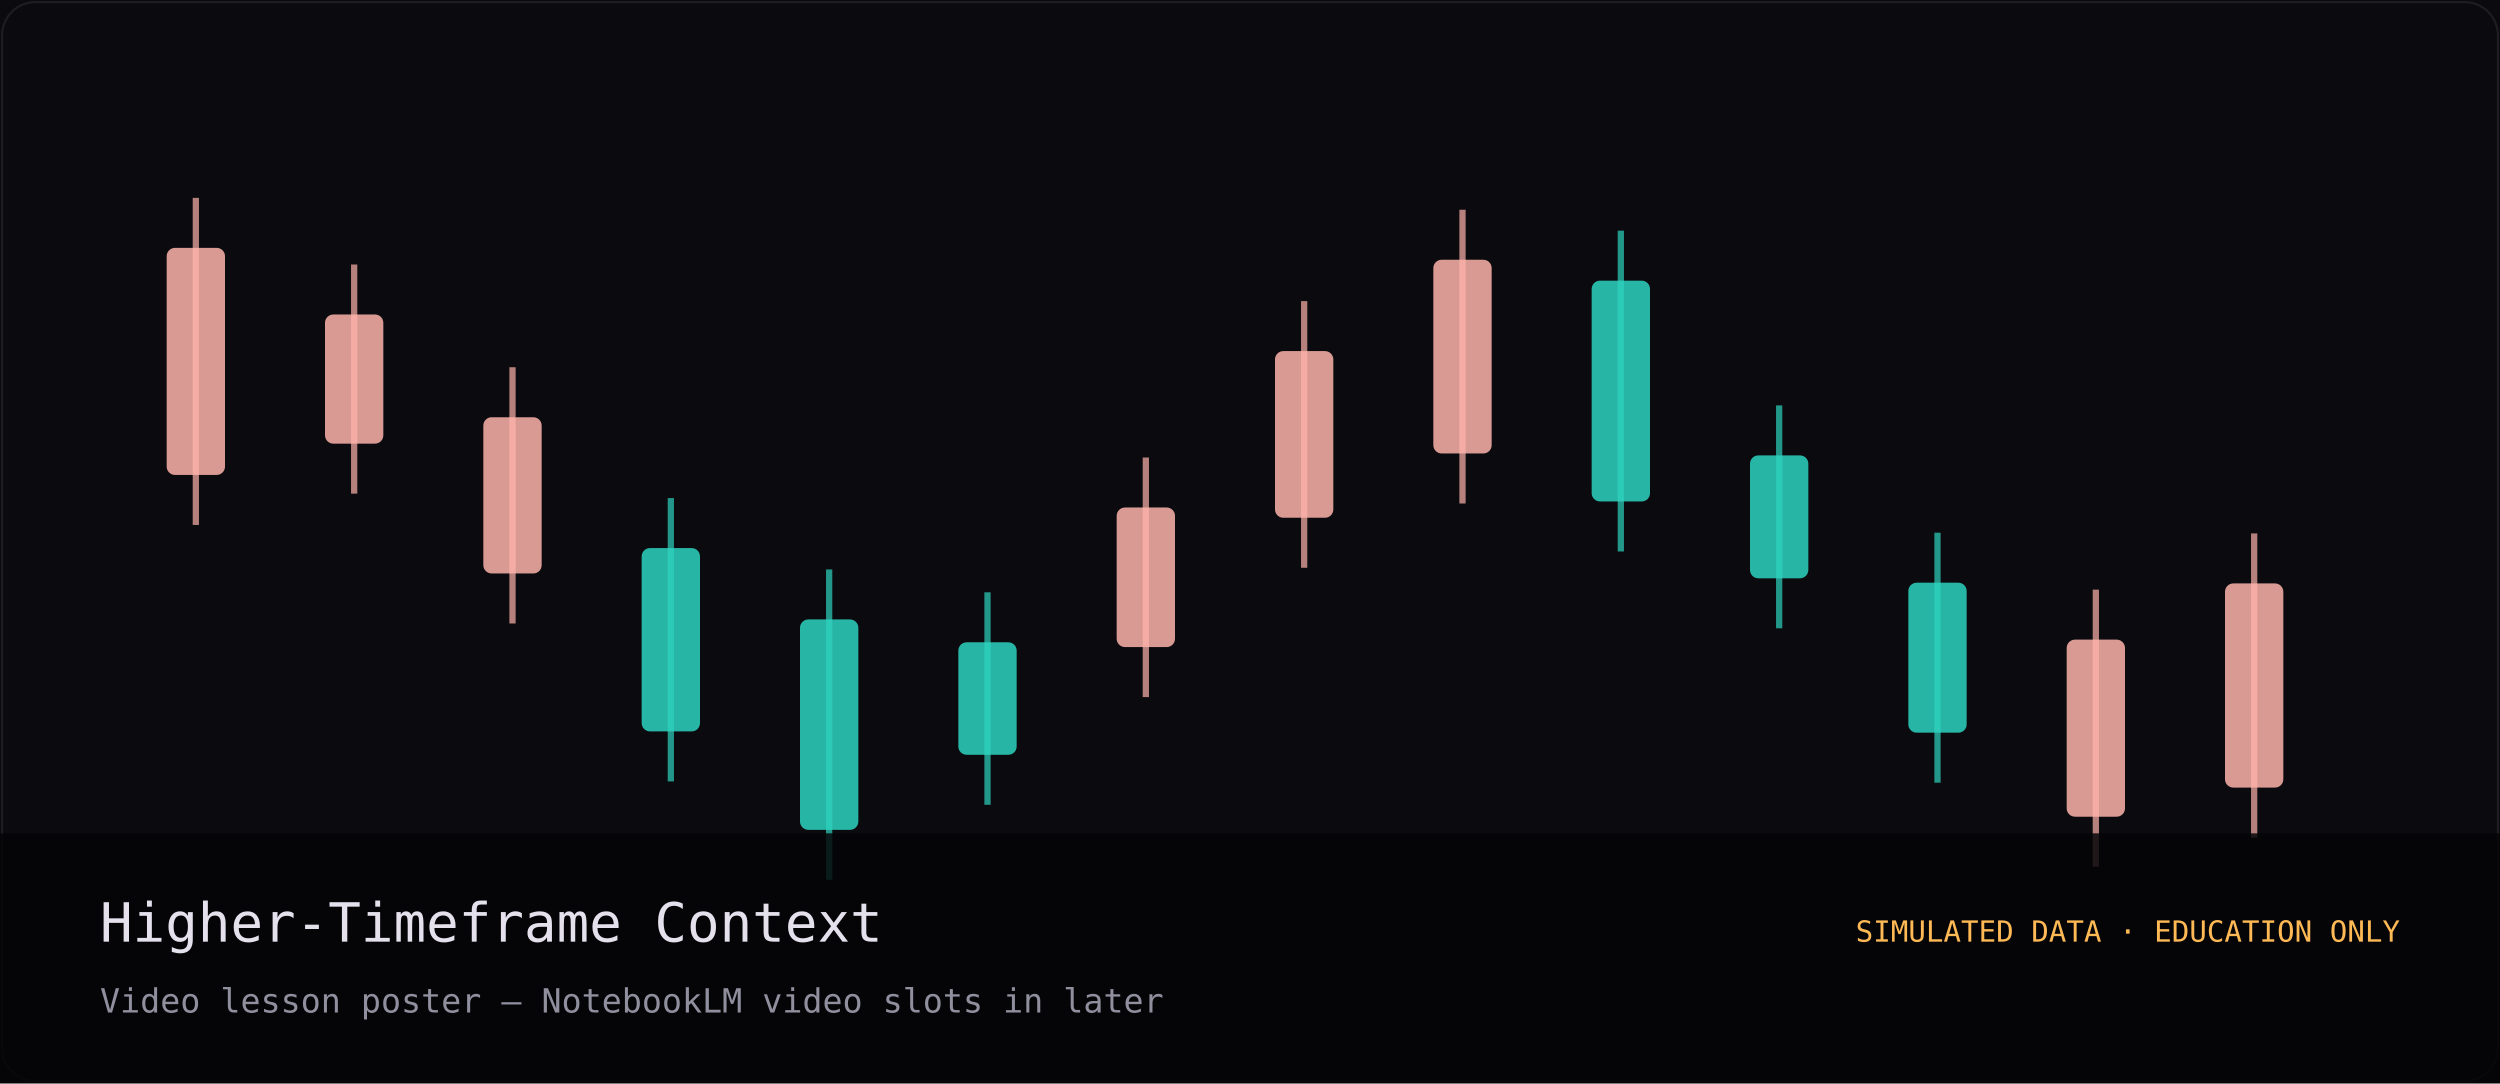
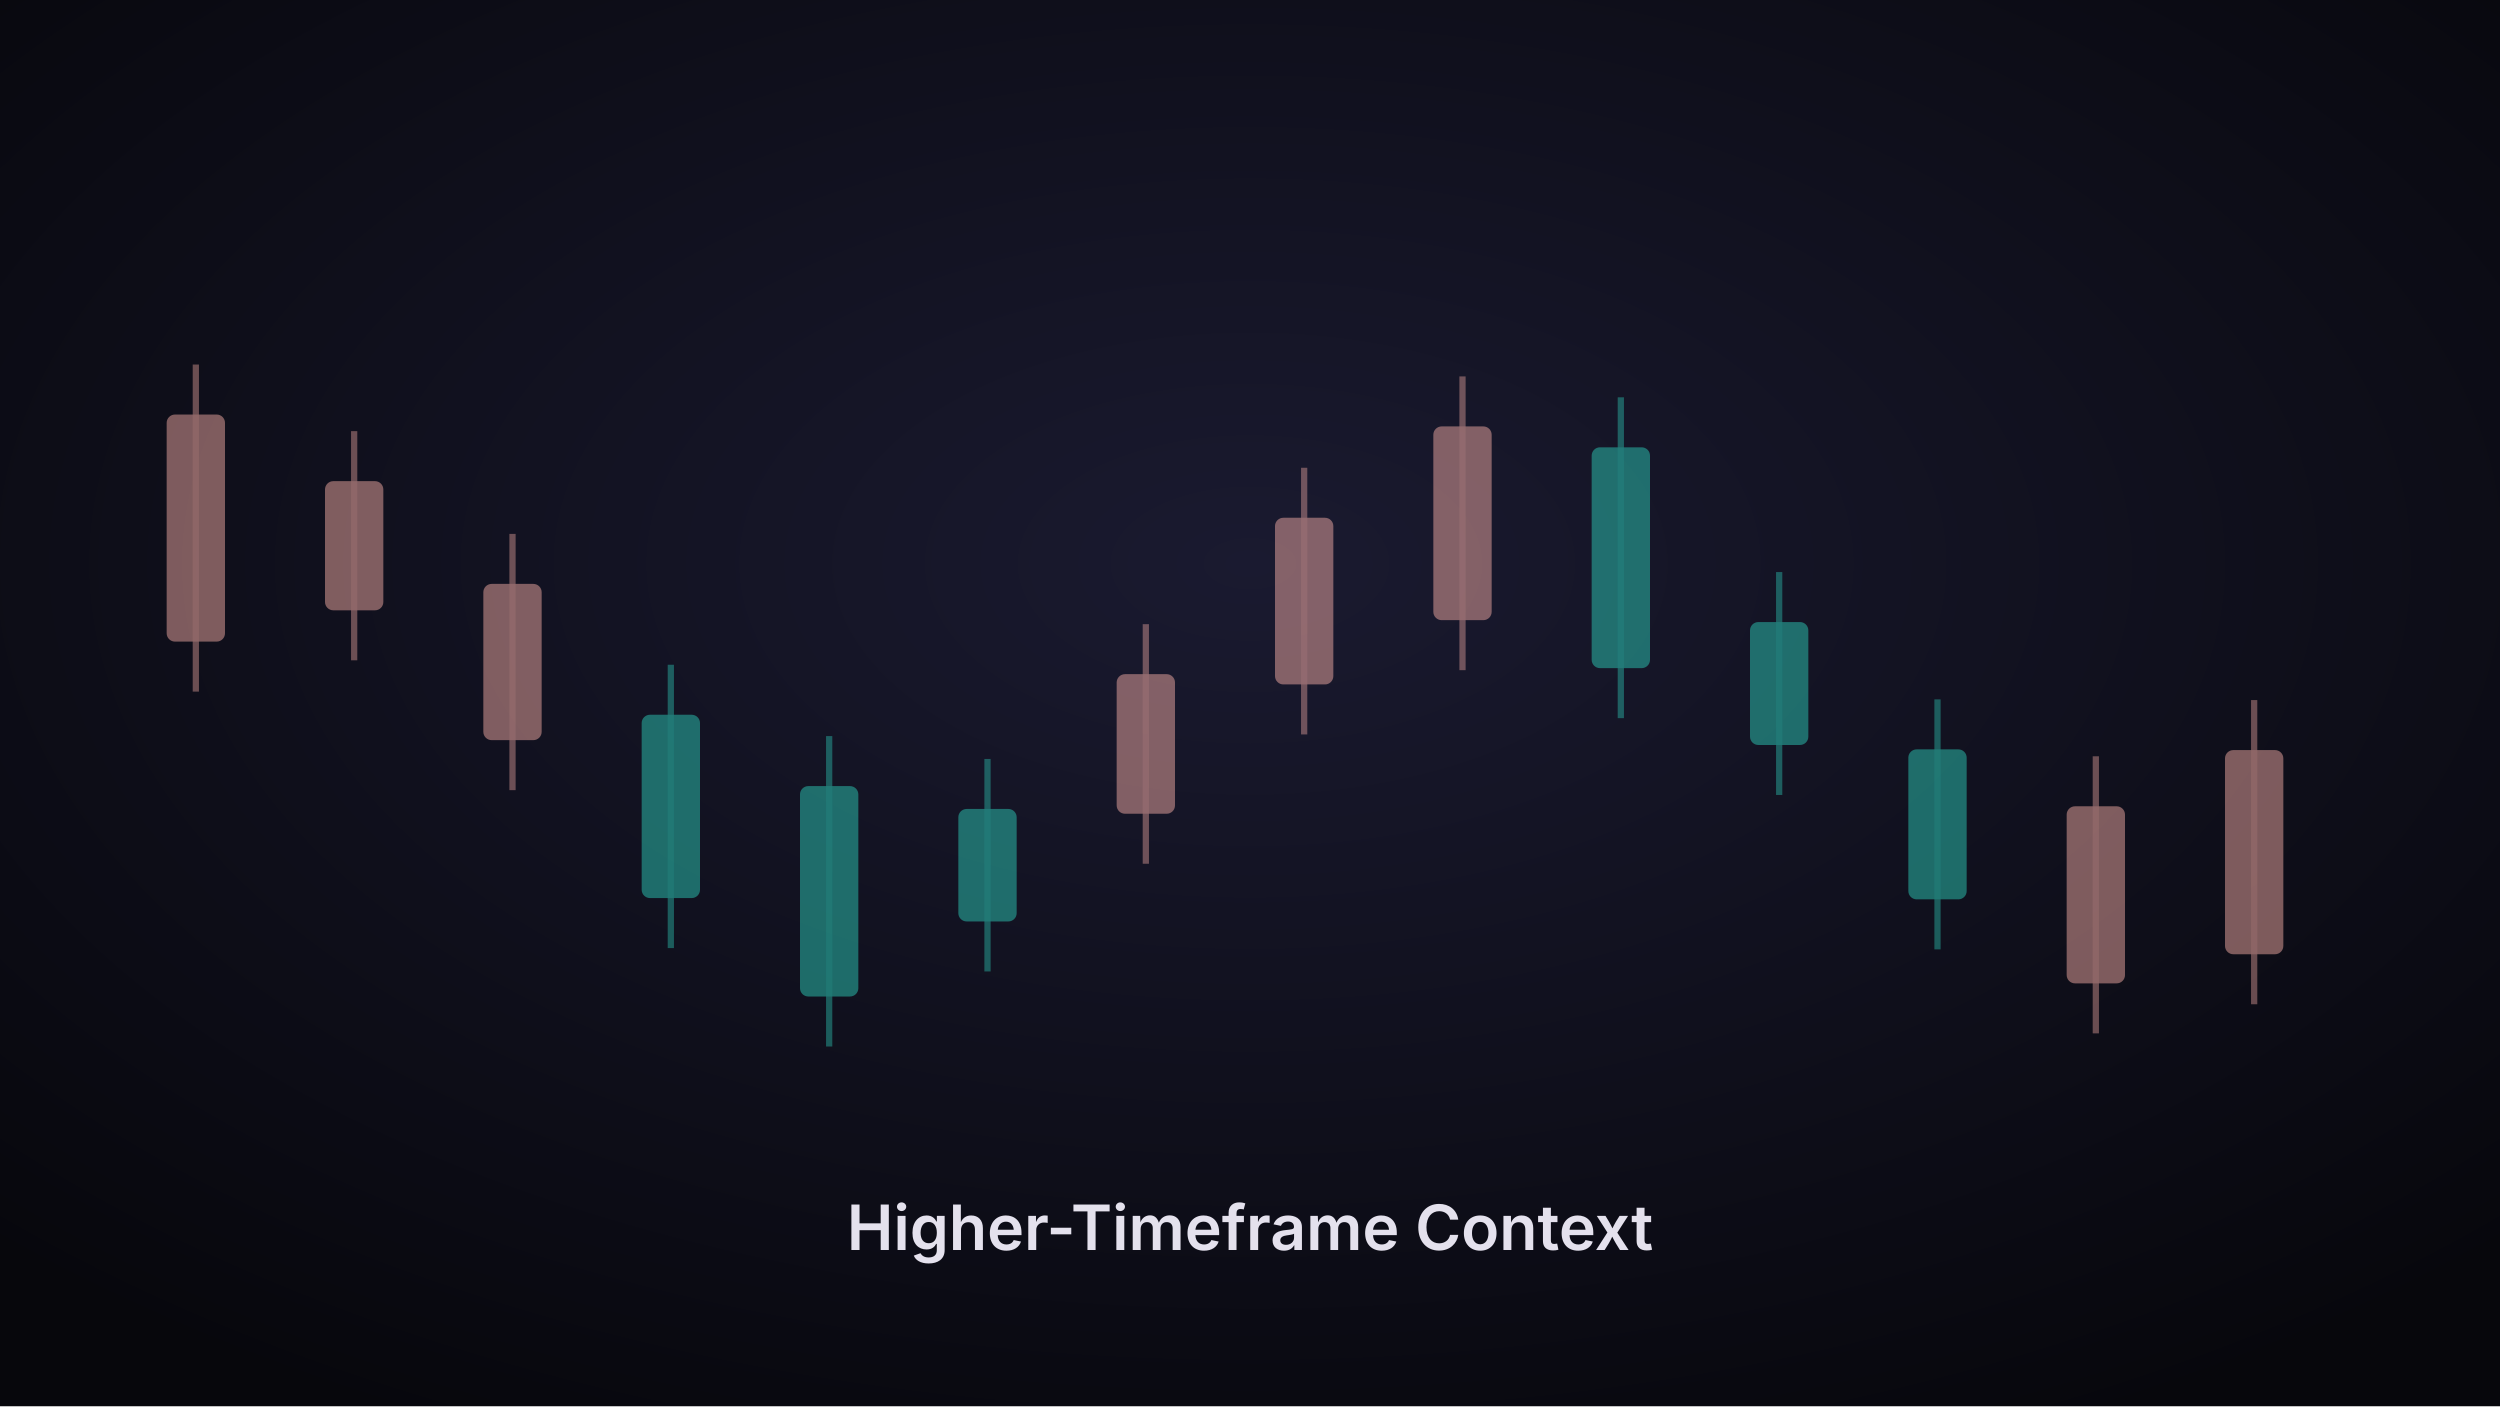
- <svg xmlns="http://www.w3.org/2000/svg" width="1200" height="520" viewBox="0 0 1200 520">
-   <rect width="1200" height="520" fill="#0A0A0F" />
-   <rect x="1" y="1" width="1198" height="518" rx="16" fill="none" stroke="rgba(255,255,255,0.08)" />
-   <line x1="94" y1="94.974" x2="94" y2="251.974" stroke="#FFB4AB" stroke-width="3" opacity="0.7" />
-   <rect x="80" y="118.974" width="28" height="109" rx="4" fill="#FFB4AB" opacity="0.85" />
-   <line x1="170" y1="126.952" x2="170" y2="236.952" stroke="#FFB4AB" stroke-width="3" opacity="0.7" />
-   <rect x="156" y="150.952" width="28" height="62" rx="4" fill="#FFB4AB" opacity="0.85" />
-   <line x1="246" y1="176.272" x2="246" y2="299.272" stroke="#FFB4AB" stroke-width="3" opacity="0.7" />
-   <rect x="232" y="200.272" width="28" height="75" rx="4" fill="#FFB4AB" opacity="0.85" />
-   <line x1="322" y1="239.076" x2="322" y2="375.076" stroke="#2DD4BF" stroke-width="3" opacity="0.7" />
-   <rect x="308" y="263.076" width="28" height="88" rx="4" fill="#2DD4BF" opacity="0.85" />
-   <line x1="398" y1="273.324" x2="398" y2="422.324" stroke="#2DD4BF" stroke-width="3" opacity="0.7" />
-   <rect x="384" y="297.324" width="28" height="101" rx="4" fill="#2DD4BF" opacity="0.85" />
-   <line x1="474" y1="284.299" x2="474" y2="386.299" stroke="#2DD4BF" stroke-width="3" opacity="0.7" />
-   <rect x="460" y="308.299" width="28" height="54" rx="4" fill="#2DD4BF" opacity="0.85" />
-   <line x1="550" y1="219.599" x2="550" y2="334.599" stroke="#FFB4AB" stroke-width="3" opacity="0.7" />
-   <rect x="536" y="243.599" width="28" height="67" rx="4" fill="#FFB4AB" opacity="0.85" />
-   <line x1="626" y1="144.527" x2="626" y2="272.527" stroke="#FFB4AB" stroke-width="3" opacity="0.7" />
-   <rect x="612" y="168.527" width="28" height="80" rx="4" fill="#FFB4AB" opacity="0.85" />
-   <line x1="702" y1="100.678" x2="702" y2="241.678" stroke="#FFB4AB" stroke-width="3" opacity="0.7" />
-   <rect x="688" y="124.678" width="28" height="93" rx="4" fill="#FFB4AB" opacity="0.85" />
-   <line x1="778" y1="110.707" x2="778" y2="264.707" stroke="#2DD4BF" stroke-width="3" opacity="0.7" />
-   <rect x="764" y="134.707" width="28" height="106" rx="4" fill="#2DD4BF" opacity="0.85" />
-   <line x1="854" y1="194.588" x2="854" y2="301.588" stroke="#2DD4BF" stroke-width="3" opacity="0.7" />
-   <rect x="840" y="218.588" width="28" height="59" rx="4" fill="#2DD4BF" opacity="0.85" />
-   <line x1="930" y1="255.695" x2="930" y2="375.695" stroke="#2DD4BF" stroke-width="3" opacity="0.7" />
-   <rect x="916" y="279.695" width="28" height="72" rx="4" fill="#2DD4BF" opacity="0.85" />
-   <line x1="1006" y1="283.018" x2="1006" y2="416.018" stroke="#FFB4AB" stroke-width="3" opacity="0.7" />
-   <rect x="992" y="307.018" width="28" height="85" rx="4" fill="#FFB4AB" opacity="0.85" />
-   <line x1="1082" y1="256.04" x2="1082" y2="402.04" stroke="#FFB4AB" stroke-width="3" opacity="0.7" />
-   <rect x="1068" y="280.04" width="28" height="98" rx="4" fill="#FFB4AB" opacity="0.85" />
-   <rect x="0" y="400" width="1200" height="120" fill="#050507" opacity="0.85" />
-   <text x="48" y="452" font-family="Menlo, monospace" font-size="26" fill="#E4E1ED">Higher-Timeframe Context</text>
-   <text x="48" y="486" font-family="Menlo, monospace" font-size="16" fill="#908F9E">Video lesson poster — NotebookLM video slots in later</text>
-   <text x="1152" y="452" text-anchor="end" font-family="Menlo, monospace" font-size="14" fill="#FFB955">SIMULATED DATA · EDUCATION ONLY</text>
+ <svg xmlns="http://www.w3.org/2000/svg" width="1200" height="675" viewBox="0 0 1200 675">
+   <defs>
+     <radialGradient id="g" cx="50%" cy="40%" r="70%">
+       <stop offset="0%" stop-color="#1a1a30" />
+       <stop offset="100%" stop-color="#07070c" />
+     </radialGradient>
+   </defs>
+   <rect width="1200" height="675" fill="url(#g)" />
+   <g transform="translate(0 80)" opacity="0.55">
+     <line x1="94" y1="94.974" x2="94" y2="251.974" stroke="#FFB4AB" stroke-width="3" opacity="0.7" />
+     <rect x="80" y="118.974" width="28" height="109" rx="4" fill="#FFB4AB" opacity="0.85" />
+     <line x1="170" y1="126.952" x2="170" y2="236.952" stroke="#FFB4AB" stroke-width="3" opacity="0.7" />
+     <rect x="156" y="150.952" width="28" height="62" rx="4" fill="#FFB4AB" opacity="0.85" />
+     <line x1="246" y1="176.272" x2="246" y2="299.272" stroke="#FFB4AB" stroke-width="3" opacity="0.7" />
+     <rect x="232" y="200.272" width="28" height="75" rx="4" fill="#FFB4AB" opacity="0.85" />
+     <line x1="322" y1="239.076" x2="322" y2="375.076" stroke="#2DD4BF" stroke-width="3" opacity="0.7" />
+     <rect x="308" y="263.076" width="28" height="88" rx="4" fill="#2DD4BF" opacity="0.85" />
+     <line x1="398" y1="273.324" x2="398" y2="422.324" stroke="#2DD4BF" stroke-width="3" opacity="0.7" />
+     <rect x="384" y="297.324" width="28" height="101" rx="4" fill="#2DD4BF" opacity="0.85" />
+     <line x1="474" y1="284.299" x2="474" y2="386.299" stroke="#2DD4BF" stroke-width="3" opacity="0.7" />
+     <rect x="460" y="308.299" width="28" height="54" rx="4" fill="#2DD4BF" opacity="0.85" />
+     <line x1="550" y1="219.599" x2="550" y2="334.599" stroke="#FFB4AB" stroke-width="3" opacity="0.7" />
+     <rect x="536" y="243.599" width="28" height="67" rx="4" fill="#FFB4AB" opacity="0.85" />
+     <line x1="626" y1="144.527" x2="626" y2="272.527" stroke="#FFB4AB" stroke-width="3" opacity="0.7" />
+     <rect x="612" y="168.527" width="28" height="80" rx="4" fill="#FFB4AB" opacity="0.85" />
+     <line x1="702" y1="100.678" x2="702" y2="241.678" stroke="#FFB4AB" stroke-width="3" opacity="0.7" />
+     <rect x="688" y="124.678" width="28" height="93" rx="4" fill="#FFB4AB" opacity="0.85" />
+     <line x1="778" y1="110.707" x2="778" y2="264.707" stroke="#2DD4BF" stroke-width="3" opacity="0.7" />
+     <rect x="764" y="134.707" width="28" height="106" rx="4" fill="#2DD4BF" opacity="0.85" />
+     <line x1="854" y1="194.588" x2="854" y2="301.588" stroke="#2DD4BF" stroke-width="3" opacity="0.7" />
+     <rect x="840" y="218.588" width="28" height="59" rx="4" fill="#2DD4BF" opacity="0.85" />
+     <line x1="930" y1="255.695" x2="930" y2="375.695" stroke="#2DD4BF" stroke-width="3" opacity="0.7" />
+     <rect x="916" y="279.695" width="28" height="72" rx="4" fill="#2DD4BF" opacity="0.85" />
+     <line x1="1006" y1="283.018" x2="1006" y2="416.018" stroke="#FFB4AB" stroke-width="3" opacity="0.7" />
+     <rect x="992" y="307.018" width="28" height="85" rx="4" fill="#FFB4AB" opacity="0.85" />
+     <line x1="1082" y1="256.04" x2="1082" y2="402.04" stroke="#FFB4AB" stroke-width="3" opacity="0.7" />
+     <rect x="1068" y="280.04" width="28" height="98" rx="4" fill="#FFB4AB" opacity="0.85" />
+   </g>
+   <text x="600" y="600" text-anchor="middle" font-family="Inter, system-ui, sans-serif" font-size="30" font-weight="600" fill="#E4E1ED">Higher-Timeframe Context</text>
</svg>
